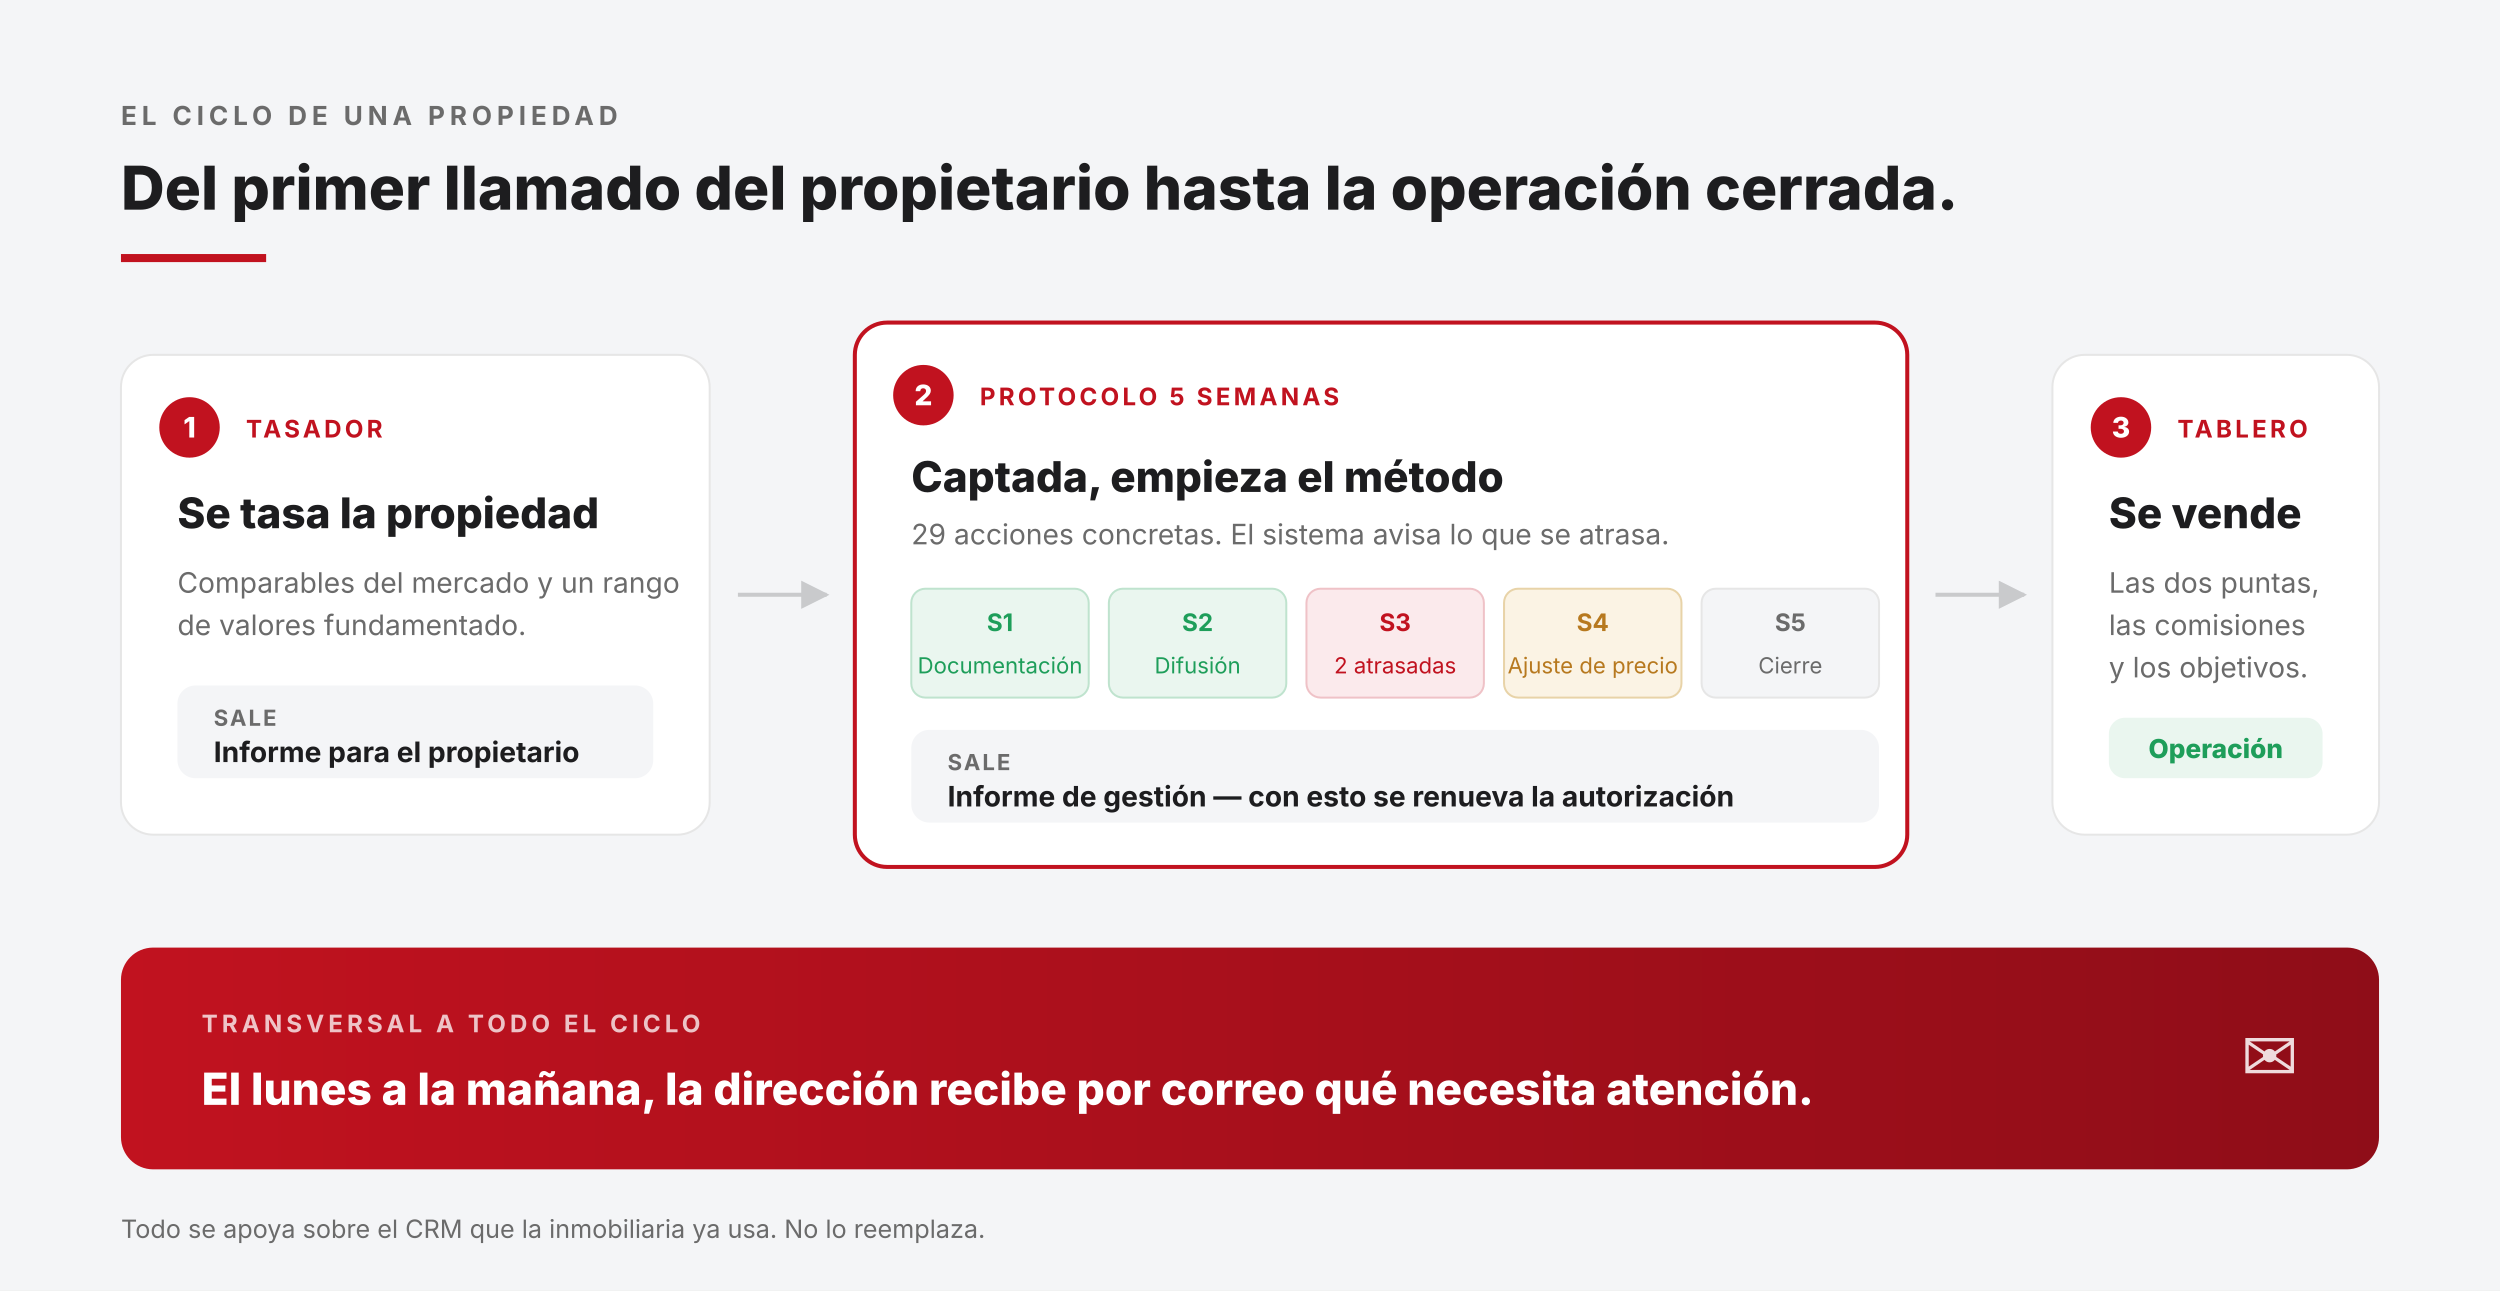
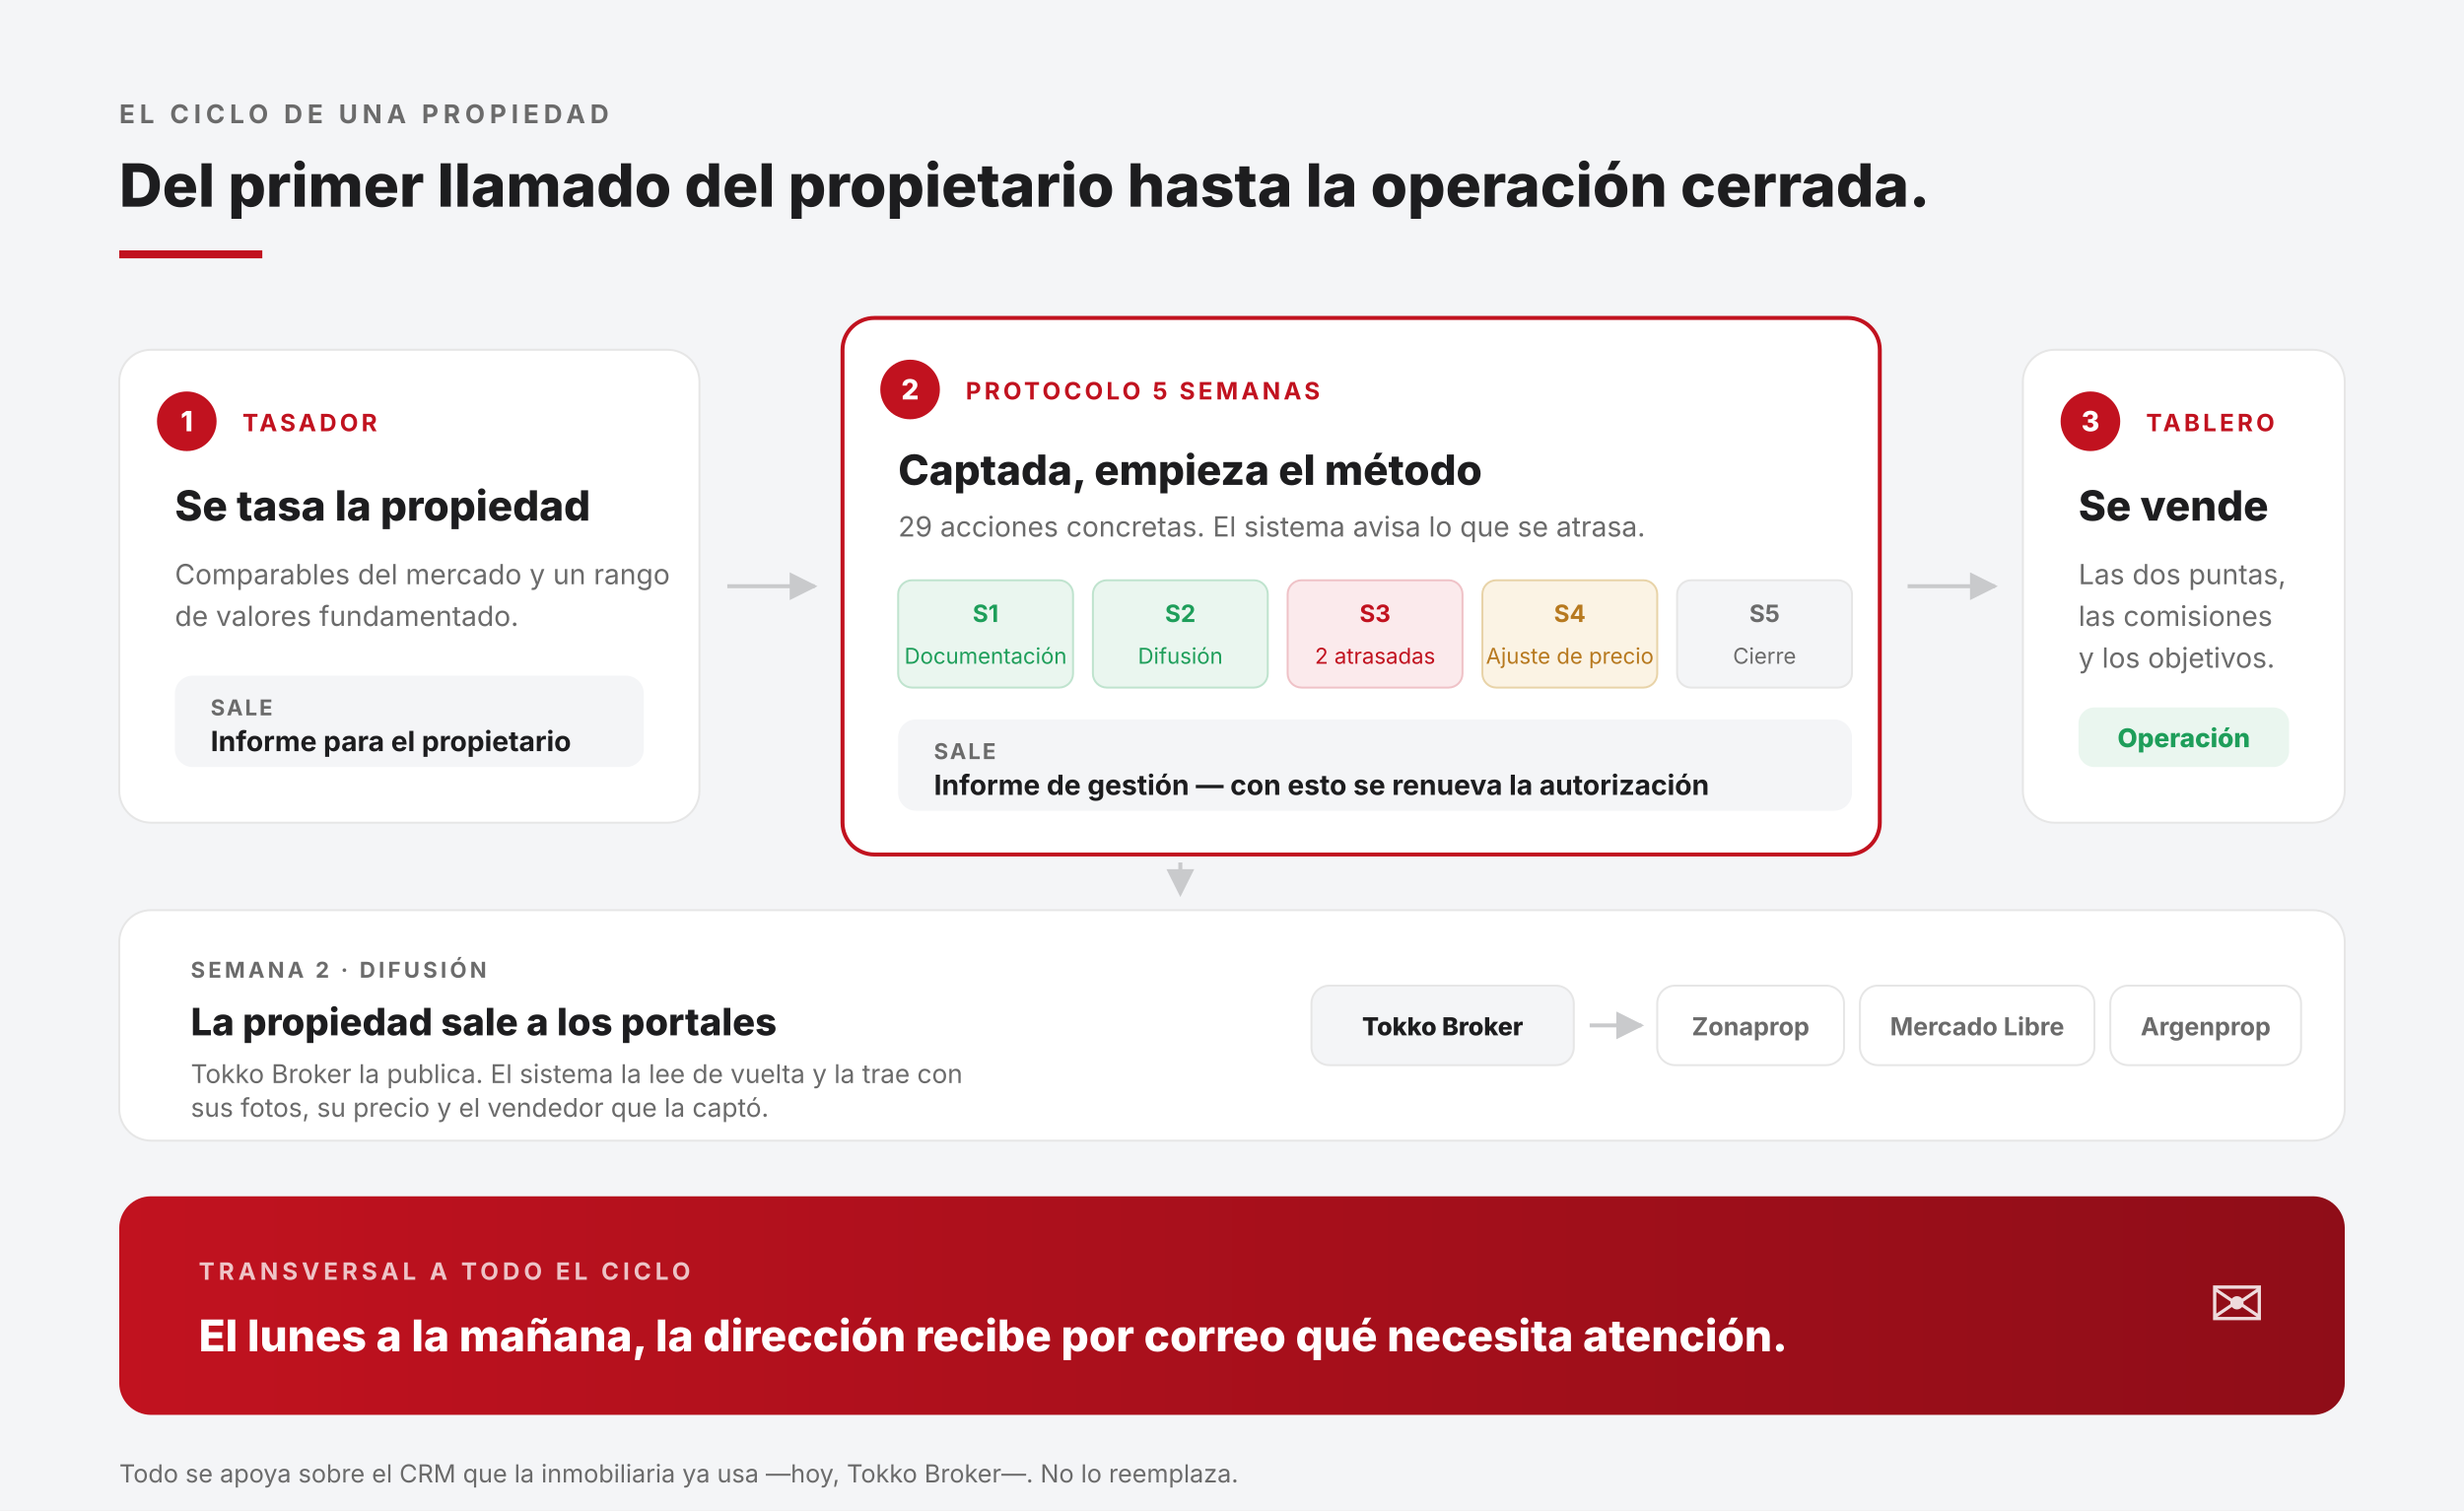
- <svg xmlns="http://www.w3.org/2000/svg" viewBox="0 0 1240 640" width="1240" height="640" font-family="Montserrat, system-ui, -apple-system, 'Segoe UI', sans-serif" role="img" aria-label="El ciclo de una propiedad en Inmobiliaria Inteligente: tasación, protocolo de cinco semanas y operación cerrada">
+ <svg xmlns="http://www.w3.org/2000/svg" viewBox="0 0 1240 760" width="1240" height="760" font-family="Montserrat, system-ui, -apple-system, 'Segoe UI', sans-serif" role="img" aria-label="El ciclo de una propiedad en Inmobiliaria Inteligente: se tasa, se capta y arranca el protocolo de cinco semanas, en la semana dos Tokko Broker la publica en Zonaprop, Mercado Libre y Argenprop, y al venderse entra al tablero">
  <defs>
    <marker id="flecha" viewBox="0 0 10 10" refX="9" refY="5" markerWidth="7" markerHeight="7" orient="auto-start-reverse">
      <path d="M0 0 L10 5 L0 10 z" fill="#C9CACC" />
    </marker>
    <linearGradient id="bandaCierre" x1="0" y1="0" x2="1" y2="0">
      <stop offset="0" stop-color="#C1121F" />
      <stop offset="1" stop-color="#8F0D18" />
    </linearGradient>
  </defs>
-   <rect width="1240" height="640" fill="#F4F5F7" />
+   <rect width="1240" height="760" fill="#F4F5F7" />
  <text x="60" y="62" font-size="13" font-weight="700" fill="#6B6B6B" letter-spacing="2.4">EL CICLO DE UNA PROPIEDAD</text>
  <text x="60" y="104" font-size="30" font-weight="800" fill="#1D1D1F">Del primer llamado del propietario hasta la operación cerrada.</text>
  <rect x="60" y="126" width="72" height="4" fill="#C1121F" />
  <g>
    <rect x="60" y="176" width="292" height="238" rx="16" fill="#FFFFFF" stroke="#E6E6E6" />
    <circle cx="94" cy="212" r="15" fill="#C1121F" />
    <text x="94" y="217" font-size="14" font-weight="800" fill="#FFFFFF" text-anchor="middle">1</text>
    <text x="122" y="217" font-size="12" font-weight="700" fill="#C1121F" letter-spacing="1.6">TASADOR</text>
    <text x="88" y="262" font-size="21" font-weight="800" fill="#1D1D1F">Se tasa la propiedad</text>
    <text x="88" y="294" font-size="14" fill="#6B6B6B">Comparables del mercado y un rango</text>
    <text x="88" y="315" font-size="14" fill="#6B6B6B">de valores fundamentado.</text>
    <rect x="88" y="340" width="236" height="46" rx="9" fill="#F4F5F7" />
    <text x="106" y="360" font-size="11" font-weight="700" fill="#6B6B6B" letter-spacing="1">SALE</text>
    <text x="106" y="378" font-size="14" font-weight="700" fill="#1D1D1F">Informe para el propietario</text>
  </g>
  <line x1="366" y1="295" x2="410" y2="295" stroke="#C9CACC" stroke-width="2" marker-end="url(#flecha)" />
  <g>
    <rect x="424" y="160" width="522" height="270" rx="16" fill="#FFFFFF" stroke="#C1121F" stroke-width="2" />
    <circle cx="458" cy="196" r="15" fill="#C1121F" />
    <text x="458" y="201" font-size="14" font-weight="800" fill="#FFFFFF" text-anchor="middle">2</text>
    <text x="486" y="201" font-size="12" font-weight="700" fill="#C1121F" letter-spacing="1.6">PROTOCOLO 5 SEMANAS</text>
    <text x="452" y="244" font-size="21" font-weight="800" fill="#1D1D1F">Captada, empieza el método</text>
    <text x="452" y="270" font-size="14" fill="#6B6B6B">29 acciones concretas. El sistema avisa lo que se atrasa.</text>
    <g>
      <rect x="452" y="292" width="88" height="54" rx="7" fill="#EAF6EF" stroke="#BFE3CE" />
      <text x="496" y="313" font-size="12" font-weight="700" fill="#1E9E5A" text-anchor="middle">S1</text>
      <text x="496" y="334" font-size="11" fill="#1E9E5A" text-anchor="middle">Documentación</text>
      <rect x="550" y="292" width="88" height="54" rx="7" fill="#EAF6EF" stroke="#BFE3CE" />
      <text x="594" y="313" font-size="12" font-weight="700" fill="#1E9E5A" text-anchor="middle">S2</text>
      <text x="594" y="334" font-size="11" fill="#1E9E5A" text-anchor="middle">Difusión</text>
      <rect x="648" y="292" width="88" height="54" rx="7" fill="#FBEAEC" stroke="#EFC2C7" />
      <text x="692" y="313" font-size="12" font-weight="700" fill="#C1121F" text-anchor="middle">S3</text>
      <text x="692" y="334" font-size="11" fill="#C1121F" text-anchor="middle">2 atrasadas</text>
      <rect x="746" y="292" width="88" height="54" rx="7" fill="#FBF3E4" stroke="#E8D3A8" />
      <text x="790" y="313" font-size="12" font-weight="700" fill="#B7791F" text-anchor="middle">S4</text>
      <text x="790" y="334" font-size="11" fill="#B7791F" text-anchor="middle">Ajuste de precio</text>
      <rect x="844" y="292" width="88" height="54" rx="7" fill="#F4F5F7" stroke="#E6E6E6" />
      <text x="888" y="313" font-size="12" font-weight="700" fill="#6B6B6B" text-anchor="middle">S5</text>
      <text x="888" y="334" font-size="11" fill="#6B6B6B" text-anchor="middle">Cierre</text>
    </g>
    <rect x="452" y="362" width="480" height="46" rx="9" fill="#F4F5F7" />
    <text x="470" y="382" font-size="11" font-weight="700" fill="#6B6B6B" letter-spacing="1">SALE</text>
    <text x="470" y="400" font-size="14" font-weight="700" fill="#1D1D1F">Informe de gestión — con esto se renueva la autorización</text>
  </g>
  <line x1="960" y1="295" x2="1004" y2="295" stroke="#C9CACC" stroke-width="2" marker-end="url(#flecha)" />
  <g>
    <rect x="1018" y="176" width="162" height="238" rx="16" fill="#FFFFFF" stroke="#E6E6E6" />
    <circle cx="1052" cy="212" r="15" fill="#C1121F" />
    <text x="1052" y="217" font-size="14" font-weight="800" fill="#FFFFFF" text-anchor="middle">3</text>
    <text x="1080" y="217" font-size="12" font-weight="700" fill="#C1121F" letter-spacing="1.6">TABLERO</text>
    <text x="1046" y="262" font-size="21" font-weight="800" fill="#1D1D1F">Se vende</text>
    <text x="1046" y="294" font-size="14" fill="#6B6B6B">Las dos puntas,</text>
    <text x="1046" y="315" font-size="14" fill="#6B6B6B">las comisiones</text>
    <text x="1046" y="336" font-size="14" fill="#6B6B6B">y los objetivos.</text>
    <rect x="1046" y="356" width="106" height="30" rx="8" fill="#EAF6EF" />
    <text x="1099" y="376" font-size="13" font-weight="800" fill="#1E9E5A" text-anchor="middle">Operación</text>
  </g>
+   <line x1="594" y1="434" x2="594" y2="450" stroke="#C9CACC" stroke-width="2" stroke-dasharray="4 4" marker-end="url(#flecha)" />
  <g>
-     <rect x="60" y="470" width="1120" height="110" rx="16" fill="url(#bandaCierre)" />
-     <text x="100" y="512" font-size="12" font-weight="700" fill="#FFFFFF" opacity="0.75" letter-spacing="2">TRANSVERSAL A TODO EL CICLO</text>
-     <text x="100" y="548" font-size="22" font-weight="800" fill="#FFFFFF">El lunes a la mañana, la dirección recibe por correo qué necesita atención.</text>
-     <text x="1140" y="536" font-size="34" fill="#FFFFFF" opacity="0.85" text-anchor="end">✉</text>
+     <rect x="60" y="458" width="1120" height="116" rx="16" fill="#FFFFFF" stroke="#E6E6E6" />
+     <text x="96" y="492" font-size="11" font-weight="700" fill="#6B6B6B" letter-spacing="1.6">SEMANA 2 · DIFUSIÓN</text>
+     <text x="96" y="521" font-size="19" font-weight="800" fill="#1D1D1F">La propiedad sale a los portales</text>
+     <text x="96" y="545" font-size="13" fill="#6B6B6B">Tokko Broker la publica. El sistema la lee de vuelta y la trae con</text>
+     <text x="96" y="562" font-size="13" fill="#6B6B6B">sus fotos, su precio y el vendedor que la captó.</text>
+     <rect x="660" y="496" width="132" height="40" rx="9" fill="#F4F5F7" stroke="#E6E6E6" />
+     <text x="726" y="521" font-size="12.5" font-weight="800" fill="#1D1D1F" text-anchor="middle">Tokko Broker</text>
+     <line x1="800" y1="516" x2="826" y2="516" stroke="#C9CACC" stroke-width="2" marker-end="url(#flecha)" />
+     <rect x="834" y="496" width="94" height="40" rx="9" fill="#FFFFFF" stroke="#E6E6E6" />
+     <text x="881" y="521" font-size="12.5" font-weight="700" fill="#6B6B6B" text-anchor="middle">Zonaprop</text>
+     <rect x="936" y="496" width="118" height="40" rx="9" fill="#FFFFFF" stroke="#E6E6E6" />
+     <text x="995" y="521" font-size="12.5" font-weight="700" fill="#6B6B6B" text-anchor="middle">Mercado Libre</text>
+     <rect x="1062" y="496" width="96" height="40" rx="9" fill="#FFFFFF" stroke="#E6E6E6" />
+     <text x="1110" y="521" font-size="12.5" font-weight="700" fill="#6B6B6B" text-anchor="middle">Argenprop</text>
  </g>
-   <text x="60" y="614" font-size="12.5" fill="#6B6B6B">Todo se apoya sobre el CRM que la inmobiliaria ya usa. No lo reemplaza.</text>
+   <g>
+     <rect x="60" y="602" width="1120" height="110" rx="16" fill="url(#bandaCierre)" />
+     <text x="100" y="644" font-size="12" font-weight="700" fill="#FFFFFF" opacity="0.75" letter-spacing="2">TRANSVERSAL A TODO EL CICLO</text>
+     <text x="100" y="680" font-size="22" font-weight="800" fill="#FFFFFF">El lunes a la mañana, la dirección recibe por correo qué necesita atención.</text>
+     <text x="1140" y="668" font-size="34" fill="#FFFFFF" opacity="0.85" text-anchor="end">✉</text>
+   </g>
+   <text x="60" y="746" font-size="12.5" fill="#6B6B6B">Todo se apoya sobre el CRM que la inmobiliaria ya usa —hoy, Tokko Broker—. No lo reemplaza.</text>
</svg>
